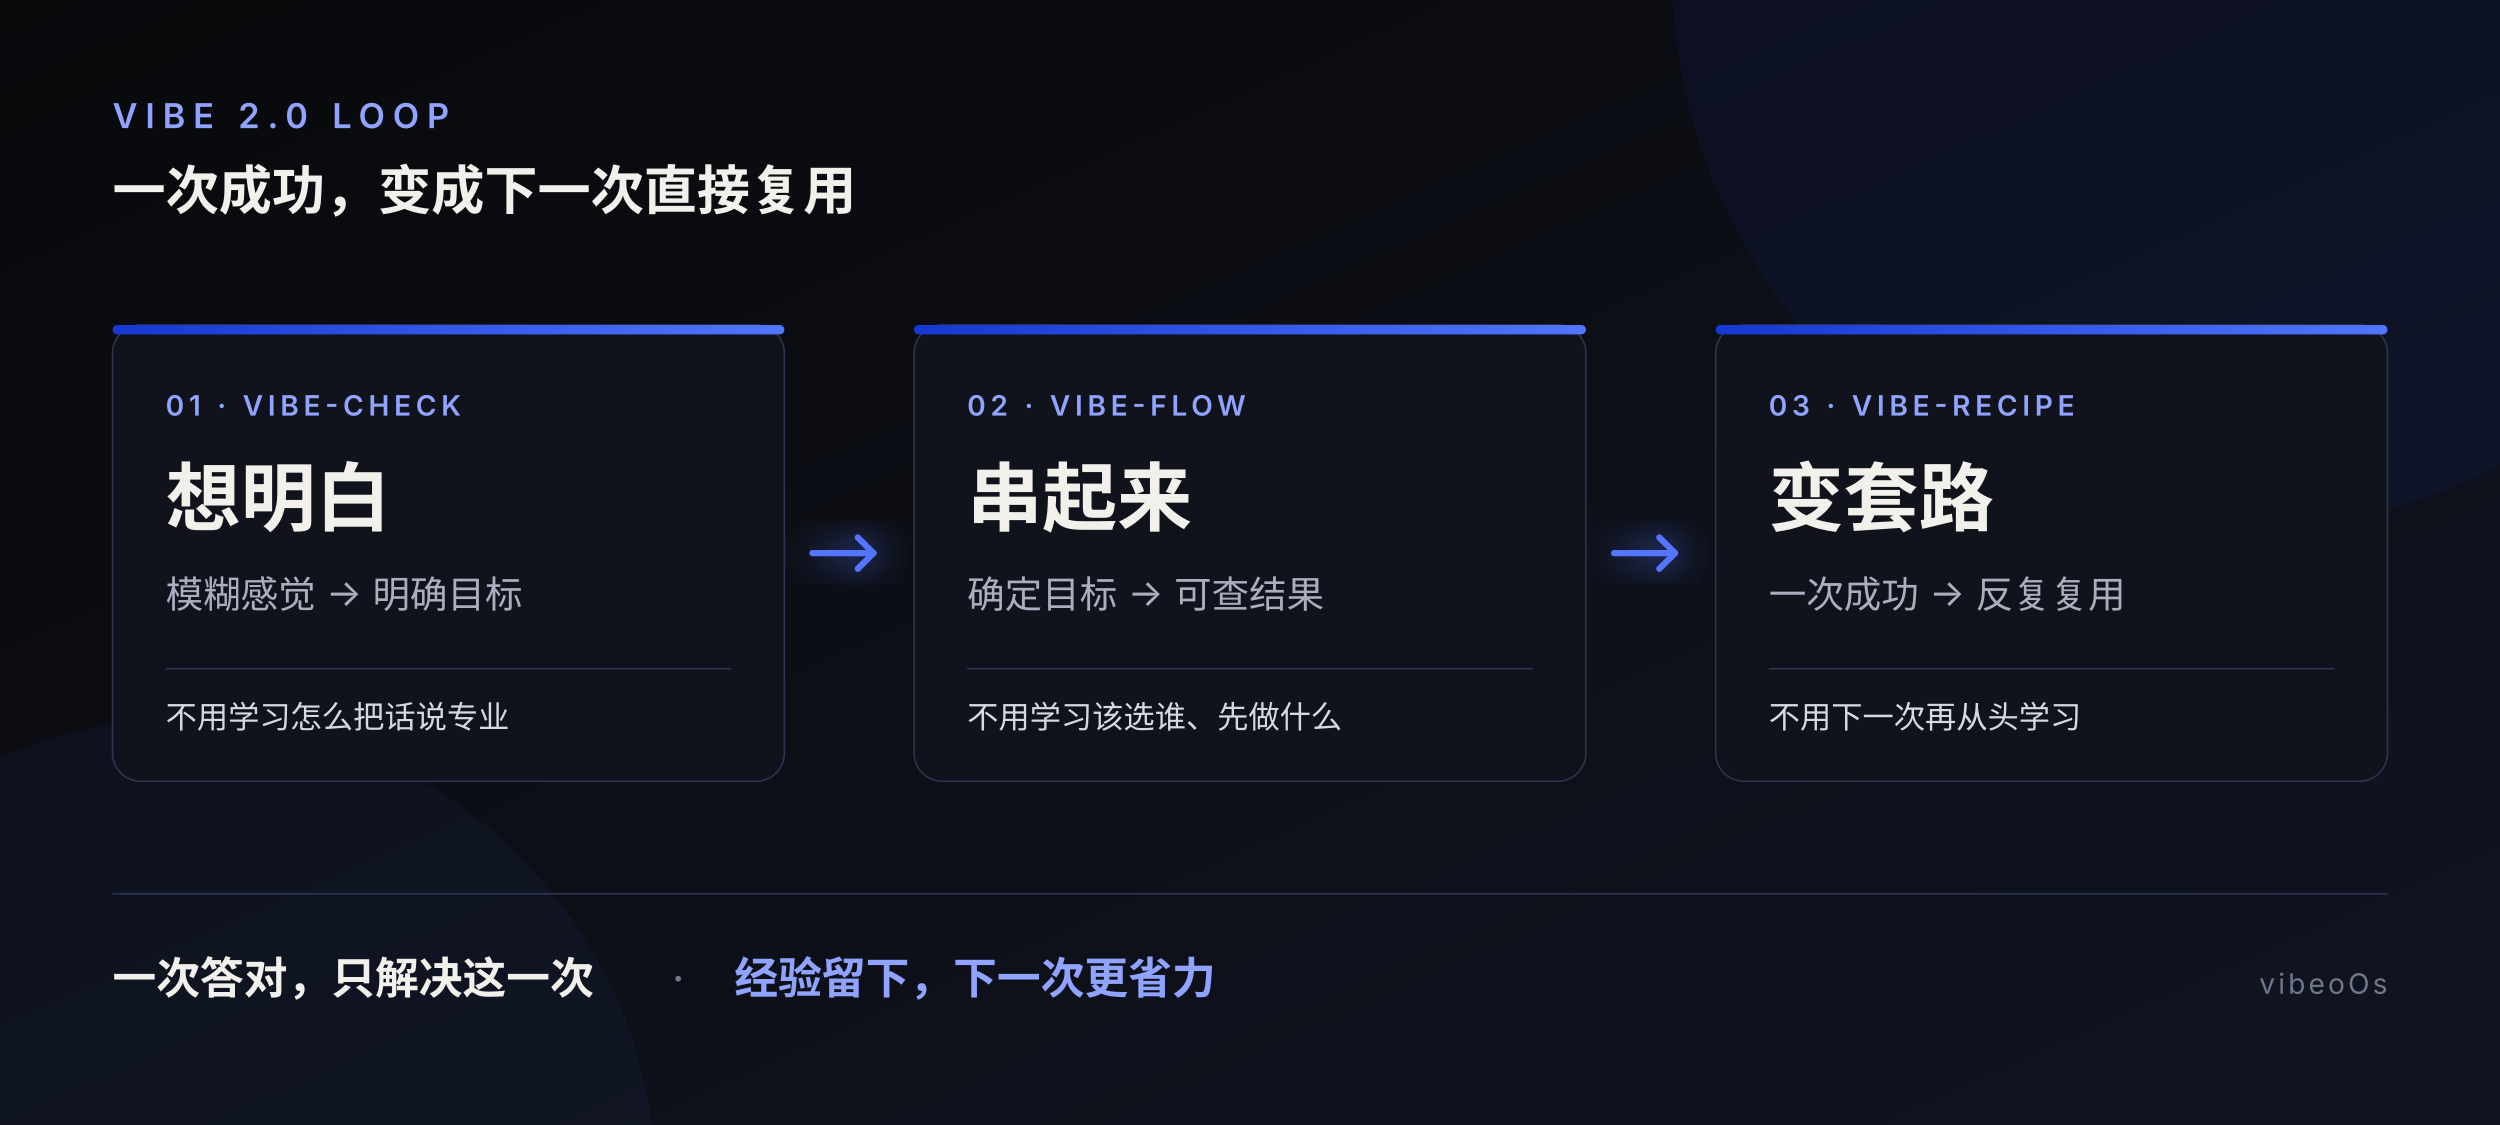
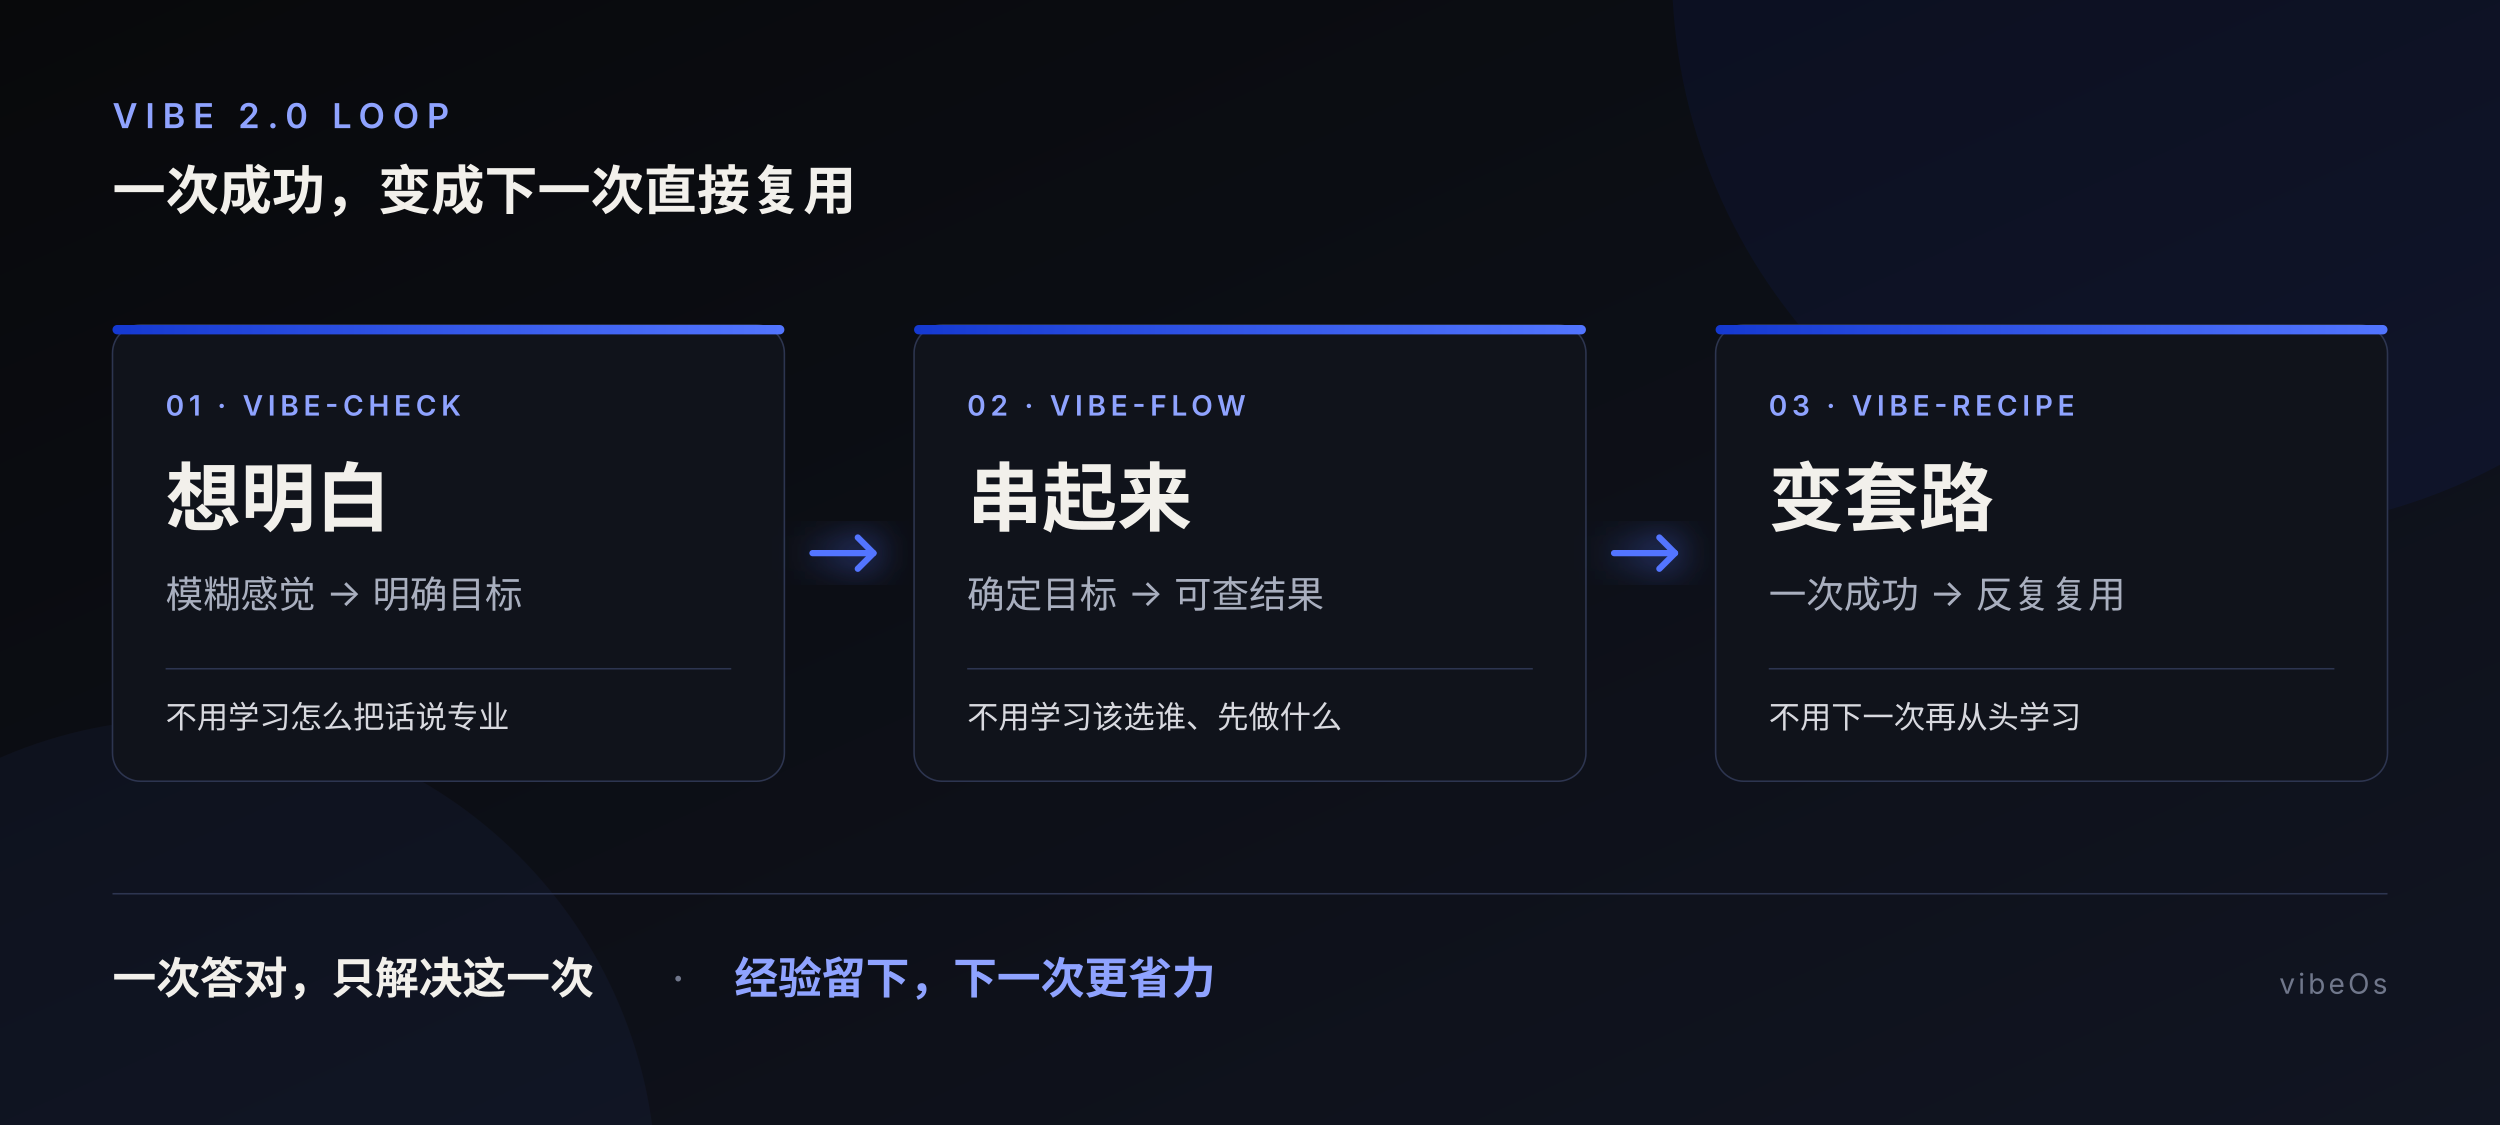
<svg xmlns="http://www.w3.org/2000/svg" width="1600" height="720" viewBox="0 0 1600 720" role="img" aria-labelledby="title desc">
  <defs>
    <linearGradient id="background" x1="0" y1="0" x2="1" y2="1">
      <stop offset="0" stop-color="#08090b" />
      <stop offset="1" stop-color="#111522" />
    </linearGradient>
    <linearGradient id="accent" x1="0" y1="0" x2="1" y2="0">
      <stop offset="0" stop-color="#1539d1" />
      <stop offset="1" stop-color="#5275ff" />
    </linearGradient>
    <filter id="glow" x="-50%" y="-50%" width="200%" height="200%">
      <feGaussianBlur stdDeviation="12" result="blur" />
      <feMerge>
        <feMergeNode in="blur" />
        <feMergeNode in="SourceGraphic" />
      </feMerge>
    </filter>
  </defs>
  <rect width="1600" height="720" fill="url(#background)" />
  <circle cx="1430" cy="-20" r="360" fill="#1539d1" opacity="0.08" />
  <circle cx="120" cy="760" r="300" fill="#5275ff" opacity="0.05" />
  <g font-family="Inter, ui-sans-serif, -apple-system, BlinkMacSystemFont, 'PingFang SC', 'Microsoft YaHei', sans-serif">
    <text x="72" y="82" fill="#8fa3ff" font-size="22" font-weight="600" letter-spacing="5">VIBE 2.0 LOOP</text>
    <text x="72" y="134" fill="#f2f0eb" font-size="34" font-weight="600">一次成功，变成下一次直接复用</text>
    <g transform="translate(72 208)">
      <rect width="430" height="292" rx="18" fill="#10131b" stroke="#2d3550" />
      <rect width="430" height="6" rx="3" fill="url(#accent)" />
      <text x="34" y="58" fill="#8fa3ff" font-size="18" font-weight="600" letter-spacing="3">01 · VIBE-CHECK</text>
      <text x="34" y="128" fill="#f2f0eb" font-size="48" font-weight="650">想明白</text>
      <text x="34" y="181" fill="#a9afbf" font-size="24">模糊感觉 → 明确目标</text>
      <line x1="34" y1="220" x2="396" y2="220" stroke="#2d3550" />
      <text x="34" y="258" fill="#d8d9df" font-size="20">不用学习怎么把话说专业</text>
    </g>
    <g transform="translate(585 208)">
      <rect width="430" height="292" rx="18" fill="#10131b" stroke="#2d3550" />
      <rect width="430" height="6" rx="3" fill="url(#accent)" />
      <text x="34" y="58" fill="#8fa3ff" font-size="18" font-weight="600" letter-spacing="3">02 · VIBE-FLOW</text>
      <text x="34" y="128" fill="#f2f0eb" font-size="48" font-weight="650">串起来</text>
      <text x="34" y="181" fill="#a9afbf" font-size="24">确定目标 → 可查结果</text>
      <line x1="34" y1="220" x2="396" y2="220" stroke="#2d3550" />
      <text x="34" y="258" fill="#d8d9df" font-size="20">不用学习该选谁、先做什么</text>
    </g>
    <g transform="translate(1098 208)">
      <rect width="430" height="292" rx="18" fill="#10131b" stroke="#2d3550" />
      <rect width="430" height="6" rx="3" fill="url(#accent)" />
      <text x="34" y="58" fill="#8fa3ff" font-size="18" font-weight="600" letter-spacing="3">03 · VIBE-RECIPE</text>
      <text x="34" y="128" fill="#f2f0eb" font-size="48" font-weight="650">变套路</text>
      <text x="34" y="181" fill="#a9afbf" font-size="24">一次成功 → 反复复用</text>
      <line x1="34" y1="220" x2="396" y2="220" stroke="#2d3550" />
      <text x="34" y="258" fill="#d8d9df" font-size="20">不用下一次再从头学习</text>
    </g>
    <g fill="none" stroke="#5275ff" stroke-width="4" stroke-linecap="round" stroke-linejoin="round" filter="url(#glow)">
      <path d="M 520 354 H 559" />
      <path d="m 549 344 10 10-10 10" />
      <path d="M 1033 354 H 1072" />
      <path d="m 1062 344 10 10-10 10" />
    </g>
    <line x1="72" y1="572" x2="1528" y2="572" stroke="#2d3550" />
    <text x="72" y="636" fill="#f2f0eb" font-size="28" font-weight="600">一次答对，只解决这一次</text>
    <text x="430" y="636" fill="#70778b" font-size="28">·</text>
    <text x="470" y="636" fill="#8fa3ff" font-size="28" font-weight="600">经验留下，下一次更省力</text>
-     <text x="1528" y="636" fill="#70778b" font-size="18" text-anchor="end" letter-spacing="2">vibeoOs</text>
+     <text x="1528" y="636" fill="#70778b" font-size="18" text-anchor="end" letter-spacing="2">vibeOs</text>
  </g>
</svg>
